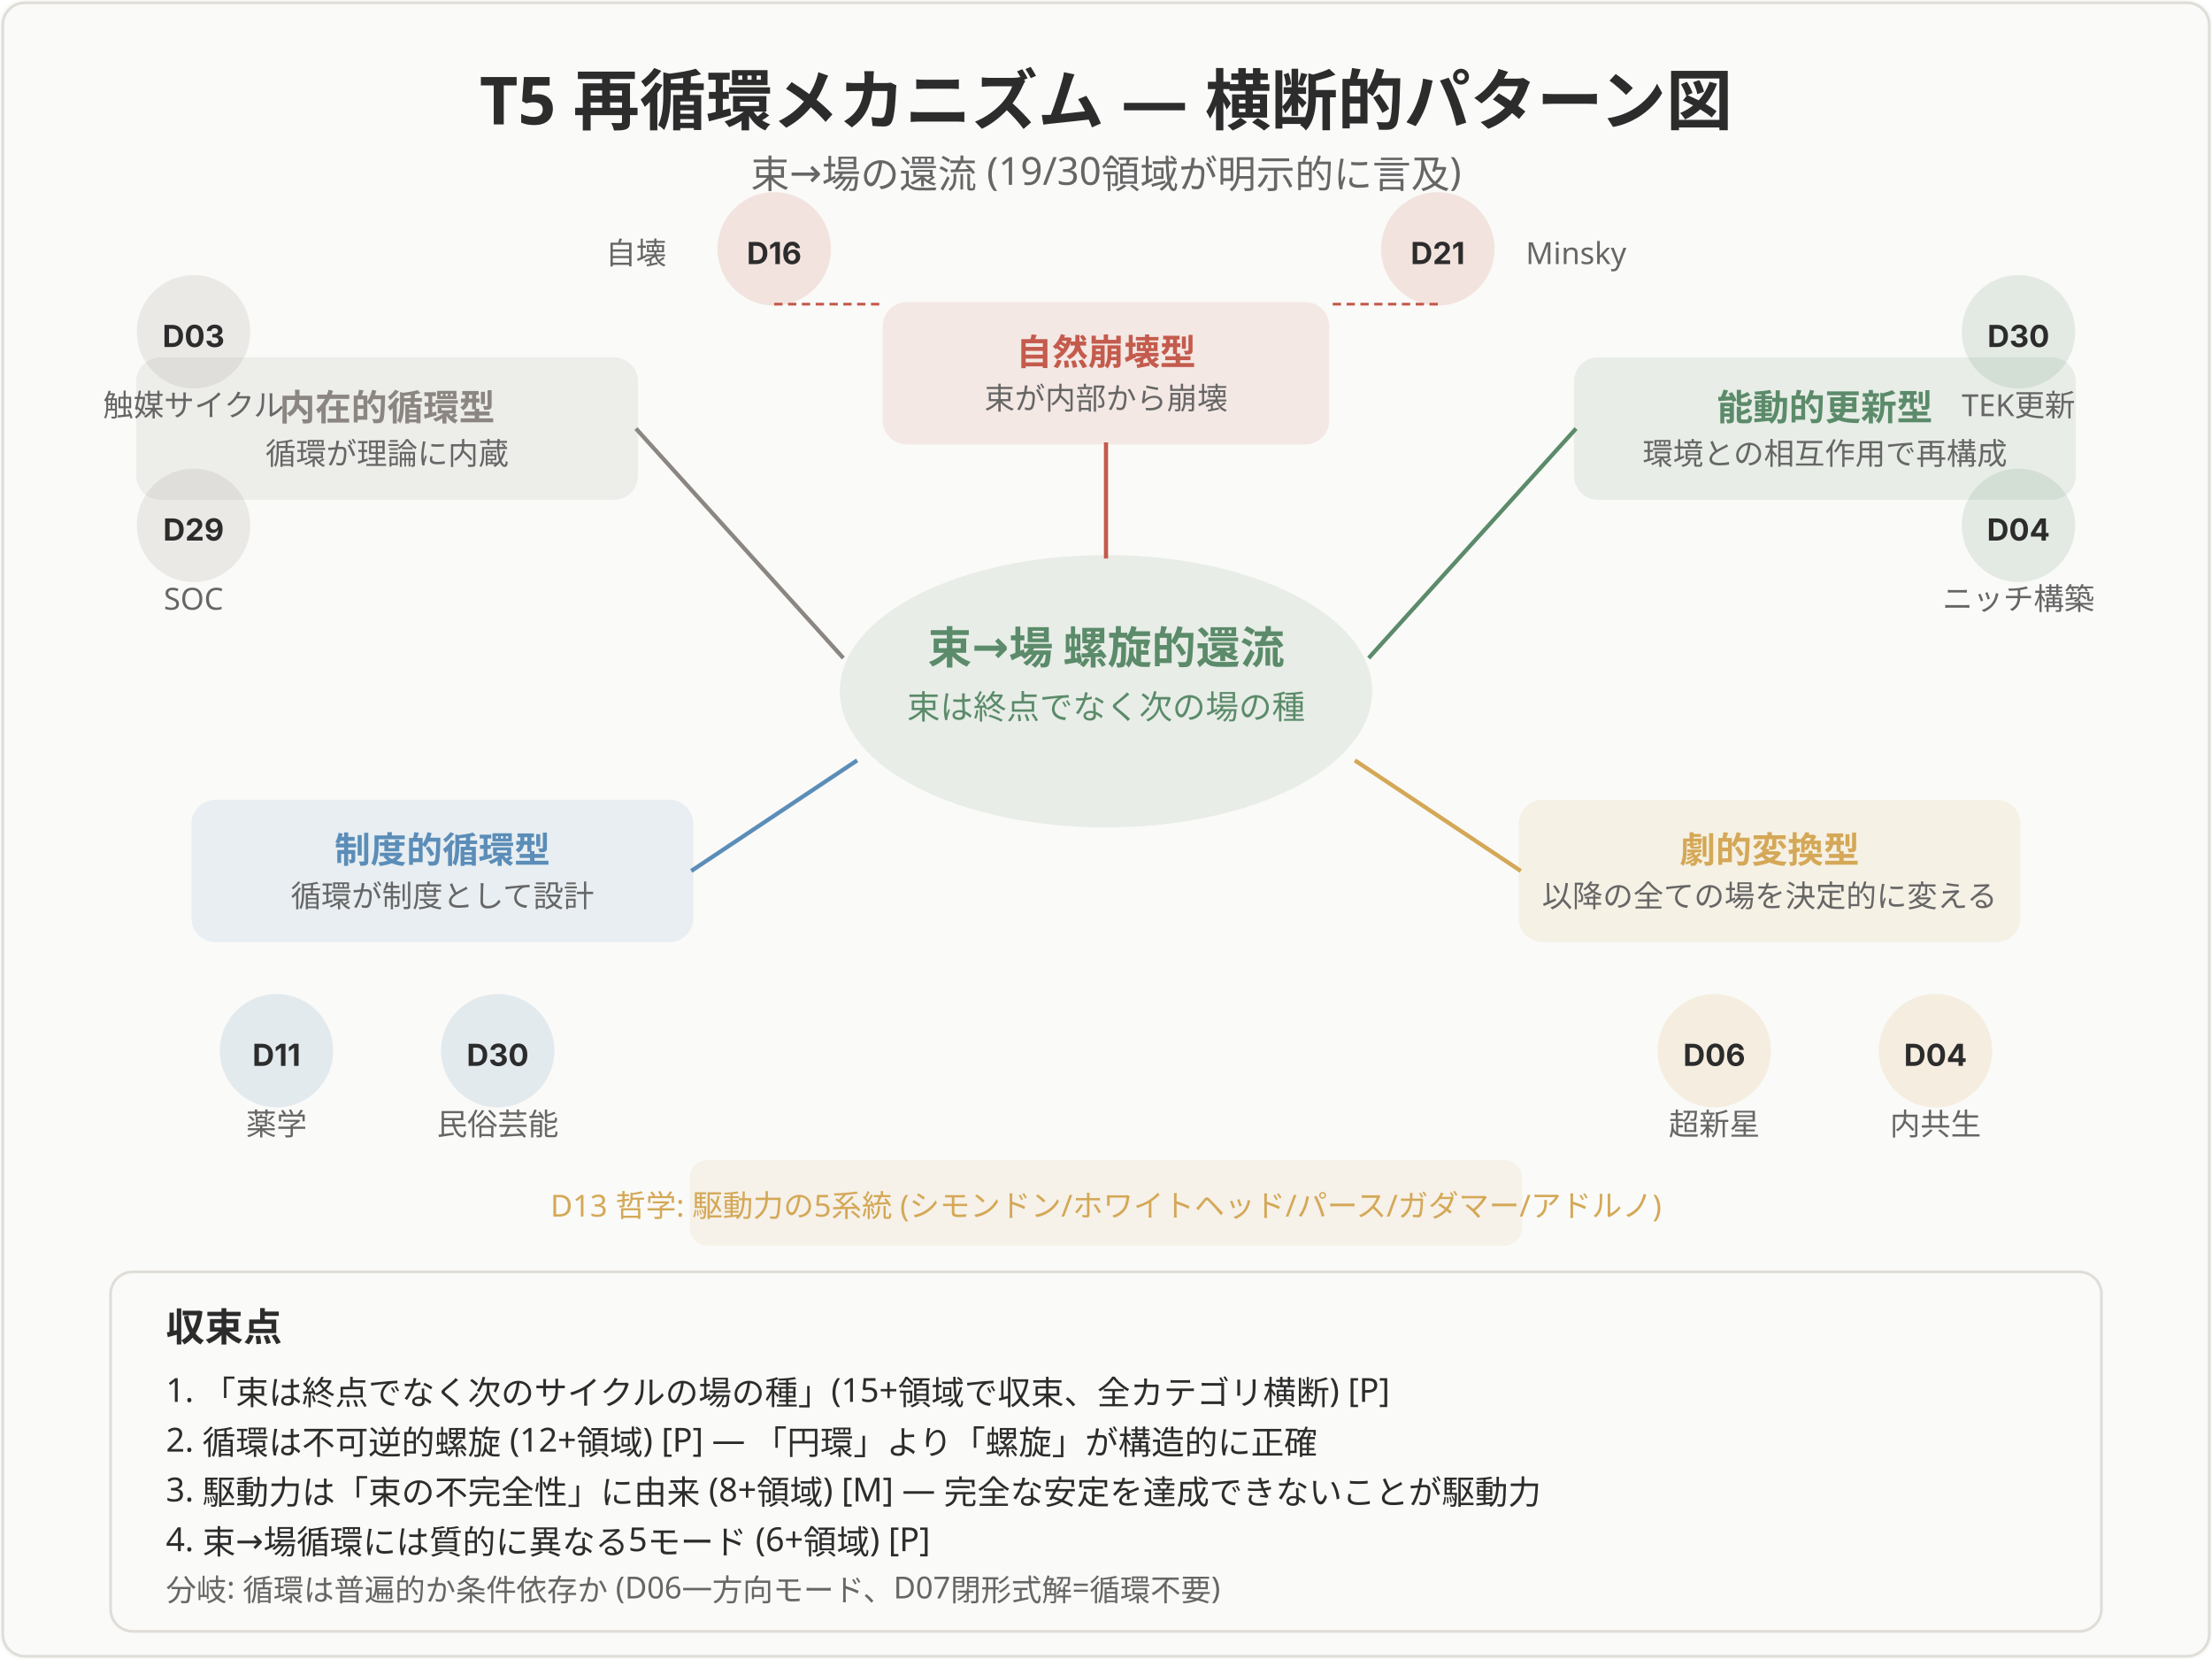
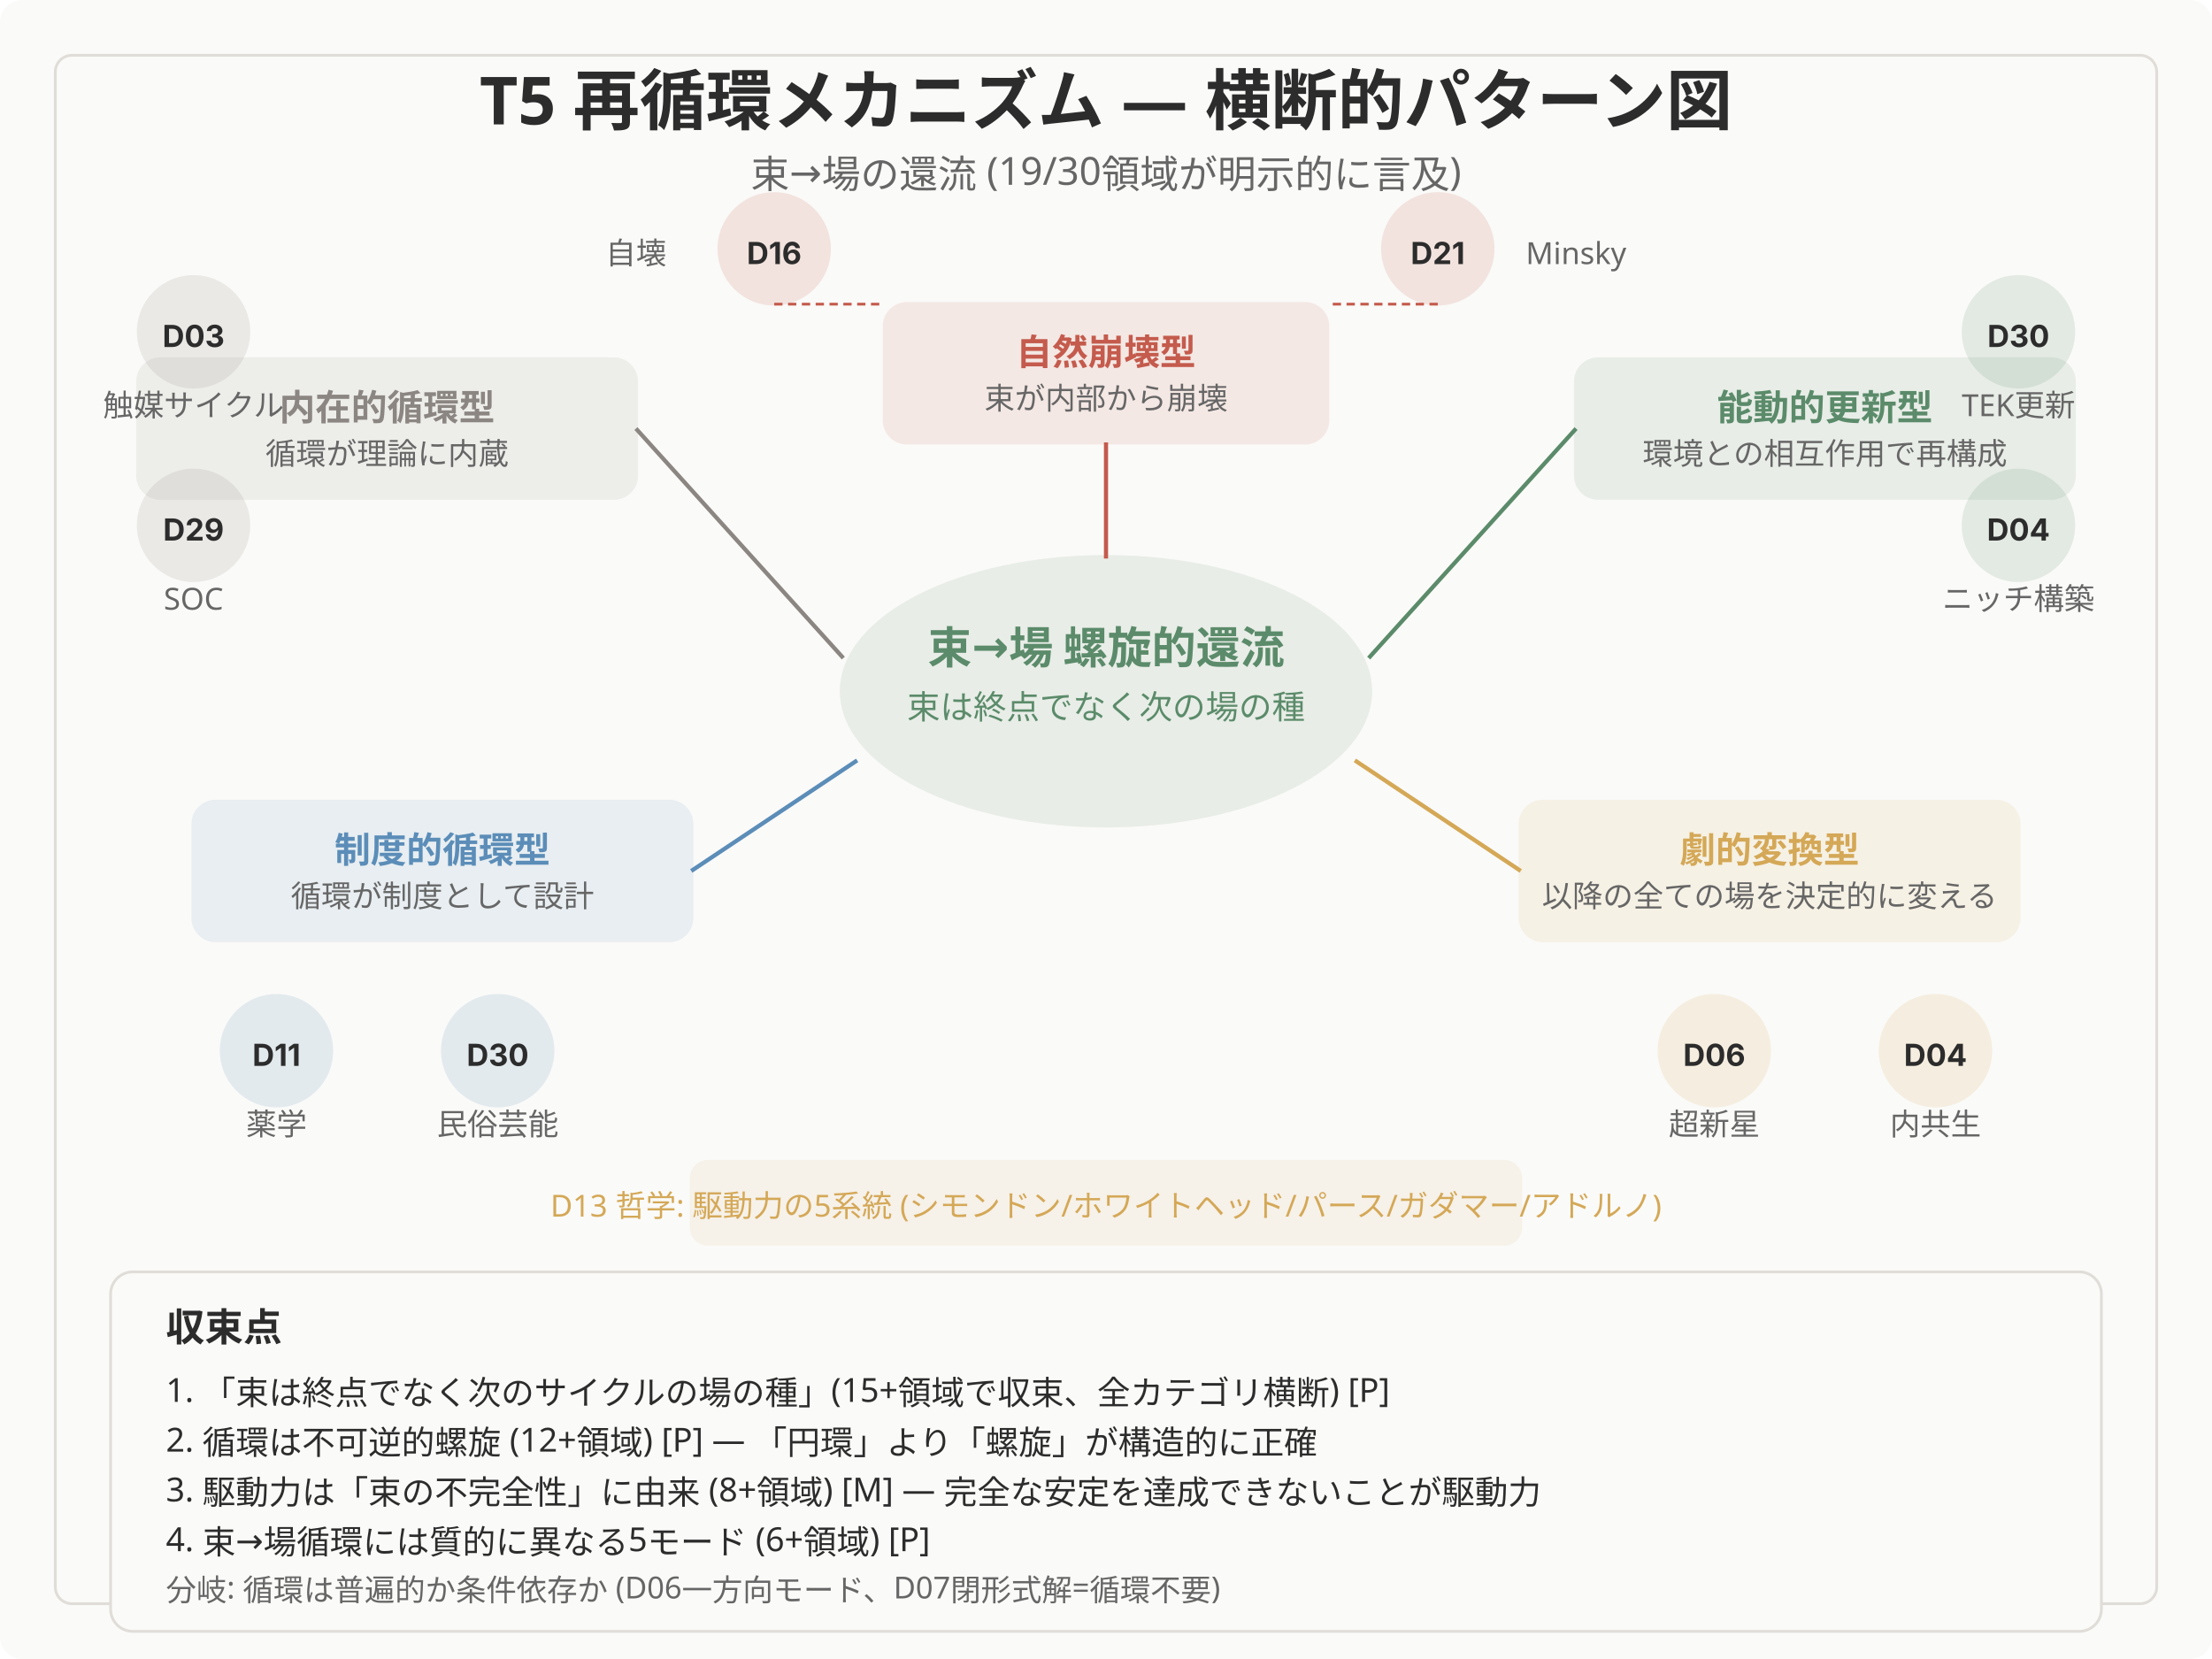
<svg xmlns="http://www.w3.org/2000/svg" viewBox="0 0 800 600">
  <defs>
    <marker id="arrowRC" markerWidth="8" markerHeight="6" refX="8" refY="3" orient="auto">
      <polygon points="0 0, 8 3, 0 6" fill="#666666" />
    </marker>
  </defs>
+   <style>
+     .title { font-family: 'Hiragino Sans', 'Noto Sans JP', sans-serif; font-size: 24px; fill: #2C2C2C; font-weight: bold; }
+     .subtitle { font-family: 'Hiragino Sans', 'Noto Sans JP', sans-serif; font-size: 14px; fill: #666666; }
+     .theme-label { font-family: 'Hiragino Sans', 'Noto Sans JP', sans-serif; font-size: 16px; font-weight: bold; }
+     .theme-sub { font-family: 'Hiragino Sans', 'Noto Sans JP', sans-serif; font-size: 12px; }
+     .mode-title { font-family: 'Hiragino Sans', 'Noto Sans JP', sans-serif; font-size: 13px; font-weight: bold; }
+     .mode-desc { font-family: 'Hiragino Sans', 'Noto Sans JP', sans-serif; font-size: 11px; fill: #666666; }
+     .domain-id { font-family: 'Inter', 'Helvetica Neue', sans-serif; font-size: 11px; fill: #2C2C2C; font-weight: bold; }
+     .domain-desc { font-family: 'Hiragino Sans', 'Noto Sans JP', sans-serif; font-size: 11px; fill: #666666; }
+     .note { font-family: 'Hiragino Sans', 'Noto Sans JP', sans-serif; font-size: 11px; }
+     .summary-title { font-family: 'Hiragino Sans', 'Noto Sans JP', sans-serif; font-size: 14px; fill: #2C2C2C; font-weight: bold; }
+     .summary-text { font-family: 'Hiragino Sans', 'Noto Sans JP', sans-serif; font-size: 12px; fill: #2C2C2C; }
+     .summary-note { font-family: 'Hiragino Sans', 'Noto Sans JP', sans-serif; font-size: 11px; fill: #666666; }
+   </style>
  <rect width="800" height="600" fill="#FAFAF8" rx="8" />
-   <rect x="1" y="1" width="798" height="598" fill="none" stroke="#E0DDD8" stroke-width="1" rx="8" />
-   <text x="400" y="45" text-anchor="middle" font-family="'Hiragino Sans', 'Noto Sans JP', sans-serif" font-size="24" fill="#2C2C2C" font-weight="bold">T5 再循環メカニズム — 横断的パターン図</text>
-   <text x="400" y="68" text-anchor="middle" font-family="'Hiragino Sans', 'Noto Sans JP', sans-serif" font-size="14" fill="#666666">束→場の還流 (19/30領域が明示的に言及)</text>
+   <rect x="20" y="20" width="760" height="560" fill="none" stroke="#E0DDD8" stroke-width="1" rx="6" />
+   <text x="400" y="45" text-anchor="middle" class="title">T5 再循環メカニズム — 横断的パターン図</text>
+   <text x="400" y="68" text-anchor="middle" class="subtitle">束→場の還流 (19/30領域が明示的に言及)</text>
  <ellipse cx="400" cy="250" rx="95" ry="48" fill="#5B8B6A" opacity="0.12" stroke="#5B8B6A" stroke-width="2.5" />
-   <text x="400" y="240" text-anchor="middle" font-family="'Hiragino Sans', 'Noto Sans JP', sans-serif" font-size="16" fill="#5B8B6A" font-weight="bold">束→場 螺旋的還流</text>
-   <text x="400" y="260" text-anchor="middle" font-family="'Hiragino Sans', 'Noto Sans JP', sans-serif" font-size="12" fill="#5B8B6A">束は終点でなく次の場の種</text>
+   <text x="400" y="240" text-anchor="middle" class="theme-label" fill="#5B8B6A">束→場 螺旋的還流</text>
+   <text x="400" y="260" text-anchor="middle" class="theme-sub" fill="#5B8B6A">束は終点でなく次の場の種</text>
  <rect x="320" y="110" width="160" height="50" rx="8" fill="#C45B4D" opacity="0.12" stroke="#C45B4D" stroke-width="1.5" />
-   <text x="400" y="132" text-anchor="middle" font-family="'Hiragino Sans', 'Noto Sans JP', sans-serif" font-size="13" fill="#C45B4D" font-weight="bold">自然崩壊型</text>
-   <text x="400" y="148" text-anchor="middle" font-family="'Hiragino Sans', 'Noto Sans JP', sans-serif" font-size="11" fill="#666666">束が内部から崩壊</text>
+   <text x="400" y="132" text-anchor="middle" class="mode-title" fill="#C45B4D">自然崩壊型</text>
+   <text x="400" y="148" text-anchor="middle" class="mode-desc">束が内部から崩壊</text>
  <line x1="400" y1="160" x2="400" y2="202" stroke="#C45B4D" stroke-width="1.5" />
  <circle cx="280" cy="90" r="20" fill="#C45B4D" opacity="0.15" stroke="#C45B4D" stroke-width="1" />
-   <text x="280" y="95.5" text-anchor="middle" font-family="'Inter', 'Helvetica Neue', sans-serif" font-size="11" fill="#2C2C2C" font-weight="bold">D16</text>
-   <text x="230" y="95.5" text-anchor="middle" font-family="'Hiragino Sans', 'Noto Sans JP', sans-serif" font-size="11" fill="#666666">自壊</text>
+   <text x="280" y="95.5" text-anchor="middle" class="domain-id">D16</text>
+   <text x="230" y="95.5" text-anchor="middle" class="domain-desc">自壊</text>
  <line x1="280" y1="110" x2="320" y2="110" stroke="#C45B4D" stroke-width="1" stroke-dasharray="3,2" />
  <circle cx="520" cy="90" r="20" fill="#C45B4D" opacity="0.15" stroke="#C45B4D" stroke-width="1" />
-   <text x="520" y="95.5" text-anchor="middle" font-family="'Inter', 'Helvetica Neue', sans-serif" font-size="11" fill="#2C2C2C" font-weight="bold">D21</text>
-   <text x="570" y="95.5" text-anchor="middle" font-family="'Hiragino Sans', 'Noto Sans JP', sans-serif" font-size="11" fill="#666666">Minsky</text>
+   <text x="520" y="95.5" text-anchor="middle" class="domain-id">D21</text>
+   <text x="570" y="95.5" text-anchor="middle" class="domain-desc">Minsky</text>
  <line x1="520" y1="110" x2="480" y2="110" stroke="#C45B4D" stroke-width="1" stroke-dasharray="3,2" />
  <rect x="570" y="130" width="180" height="50" rx="8" fill="#5B8B6A" opacity="0.12" stroke="#5B8B6A" stroke-width="1.5" />
-   <text x="660" y="152" text-anchor="middle" font-family="'Hiragino Sans', 'Noto Sans JP', sans-serif" font-size="13" fill="#5B8B6A" font-weight="bold">能動的更新型</text>
-   <text x="660" y="168" text-anchor="middle" font-family="'Hiragino Sans', 'Noto Sans JP', sans-serif" font-size="11" fill="#666666">環境との相互作用で再構成</text>
+   <text x="660" y="152" text-anchor="middle" class="mode-title" fill="#5B8B6A">能動的更新型</text>
+   <text x="660" y="168" text-anchor="middle" class="mode-desc">環境との相互作用で再構成</text>
  <line x1="570" y1="155" x2="495" y2="238" stroke="#5B8B6A" stroke-width="1.5" />
  <circle cx="730" cy="190" r="20" fill="#5B8B6A" opacity="0.15" stroke="#5B8B6A" stroke-width="1" />
-   <text x="730" y="195.5" text-anchor="middle" font-family="'Inter', 'Helvetica Neue', sans-serif" font-size="11" fill="#2C2C2C" font-weight="bold">D04</text>
-   <text x="730" y="220.5" text-anchor="middle" font-family="'Hiragino Sans', 'Noto Sans JP', sans-serif" font-size="11" fill="#666666">ニッチ構築</text>
+   <text x="730" y="195.5" text-anchor="middle" class="domain-id">D04</text>
+   <text x="730" y="220.5" text-anchor="middle" class="domain-desc">ニッチ構築</text>
  <circle cx="730" cy="120" r="20" fill="#5B8B6A" opacity="0.15" stroke="#5B8B6A" stroke-width="1" />
-   <text x="730" y="125.5" text-anchor="middle" font-family="'Inter', 'Helvetica Neue', sans-serif" font-size="11" fill="#2C2C2C" font-weight="bold">D30</text>
-   <text x="730" y="150.5" text-anchor="middle" font-family="'Hiragino Sans', 'Noto Sans JP', sans-serif" font-size="11" fill="#666666">TEK更新</text>
+   <text x="730" y="125.5" text-anchor="middle" class="domain-id">D30</text>
+   <text x="730" y="150.5" text-anchor="middle" class="domain-desc">TEK更新</text>
  <rect x="550" y="290" width="180" height="50" rx="8" fill="#D4A857" opacity="0.12" stroke="#D4A857" stroke-width="1.5" />
-   <text x="640" y="312" text-anchor="middle" font-family="'Hiragino Sans', 'Noto Sans JP', sans-serif" font-size="13" fill="#D4A857" font-weight="bold">劇的変換型</text>
-   <text x="640" y="328" text-anchor="middle" font-family="'Hiragino Sans', 'Noto Sans JP', sans-serif" font-size="11" fill="#666666">以降の全ての場を決定的に変える</text>
+   <text x="640" y="312" text-anchor="middle" class="mode-title" fill="#D4A857">劇的変換型</text>
+   <text x="640" y="328" text-anchor="middle" class="mode-desc">以降の全ての場を決定的に変える</text>
  <line x1="550" y1="315" x2="490" y2="275" stroke="#D4A857" stroke-width="1.5" />
  <circle cx="700" cy="380" r="20" fill="#D4A857" opacity="0.15" stroke="#D4A857" stroke-width="1" />
-   <text x="700" y="385.5" text-anchor="middle" font-family="'Inter', 'Helvetica Neue', sans-serif" font-size="11" fill="#2C2C2C" font-weight="bold">D04</text>
-   <text x="700" y="410.5" text-anchor="middle" font-family="'Hiragino Sans', 'Noto Sans JP', sans-serif" font-size="11" fill="#666666">内共生</text>
+   <text x="700" y="385.5" text-anchor="middle" class="domain-id">D04</text>
+   <text x="700" y="410.5" text-anchor="middle" class="domain-desc">内共生</text>
  <circle cx="620" cy="380" r="20" fill="#D4A857" opacity="0.15" stroke="#D4A857" stroke-width="1" />
-   <text x="620" y="385.5" text-anchor="middle" font-family="'Inter', 'Helvetica Neue', sans-serif" font-size="11" fill="#2C2C2C" font-weight="bold">D06</text>
-   <text x="620" y="410.5" text-anchor="middle" font-family="'Hiragino Sans', 'Noto Sans JP', sans-serif" font-size="11" fill="#666666">超新星</text>
+   <text x="620" y="385.5" text-anchor="middle" class="domain-id">D06</text>
+   <text x="620" y="410.5" text-anchor="middle" class="domain-desc">超新星</text>
  <rect x="70" y="290" width="180" height="50" rx="8" fill="#5B8DB8" opacity="0.12" stroke="#5B8DB8" stroke-width="1.5" />
-   <text x="160" y="312" text-anchor="middle" font-family="'Hiragino Sans', 'Noto Sans JP', sans-serif" font-size="13" fill="#5B8DB8" font-weight="bold">制度的循環型</text>
-   <text x="160" y="328" text-anchor="middle" font-family="'Hiragino Sans', 'Noto Sans JP', sans-serif" font-size="11" fill="#666666">循環が制度として設計</text>
+   <text x="160" y="312" text-anchor="middle" class="mode-title" fill="#5B8DB8">制度的循環型</text>
+   <text x="160" y="328" text-anchor="middle" class="mode-desc">循環が制度として設計</text>
  <line x1="250" y1="315" x2="310" y2="275" stroke="#5B8DB8" stroke-width="1.5" />
  <circle cx="100" cy="380" r="20" fill="#5B8DB8" opacity="0.15" stroke="#5B8DB8" stroke-width="1" />
-   <text x="100" y="385.5" text-anchor="middle" font-family="'Inter', 'Helvetica Neue', sans-serif" font-size="11" fill="#2C2C2C" font-weight="bold">D11</text>
-   <text x="100" y="410.5" text-anchor="middle" font-family="'Hiragino Sans', 'Noto Sans JP', sans-serif" font-size="11" fill="#666666">薬学</text>
+   <text x="100" y="385.5" text-anchor="middle" class="domain-id">D11</text>
+   <text x="100" y="410.5" text-anchor="middle" class="domain-desc">薬学</text>
  <circle cx="180" cy="380" r="20" fill="#5B8DB8" opacity="0.15" stroke="#5B8DB8" stroke-width="1" />
-   <text x="180" y="385.5" text-anchor="middle" font-family="'Inter', 'Helvetica Neue', sans-serif" font-size="11" fill="#2C2C2C" font-weight="bold">D30</text>
-   <text x="180" y="410.5" text-anchor="middle" font-family="'Hiragino Sans', 'Noto Sans JP', sans-serif" font-size="11" fill="#666666">民俗芸能</text>
+   <text x="180" y="385.5" text-anchor="middle" class="domain-id">D30</text>
+   <text x="180" y="410.5" text-anchor="middle" class="domain-desc">民俗芸能</text>
  <rect x="50" y="130" width="180" height="50" rx="8" fill="#8B8682" opacity="0.12" stroke="#8B8682" stroke-width="1.5" />
-   <text x="140" y="152" text-anchor="middle" font-family="'Hiragino Sans', 'Noto Sans JP', sans-serif" font-size="13" fill="#8B8682" font-weight="bold">内在的循環型</text>
-   <text x="140" y="168" text-anchor="middle" font-family="'Hiragino Sans', 'Noto Sans JP', sans-serif" font-size="11" fill="#666666">循環が理論に内蔵</text>
+   <text x="140" y="152" text-anchor="middle" class="mode-title" fill="#8B8682">内在的循環型</text>
+   <text x="140" y="168" text-anchor="middle" class="mode-desc">循環が理論に内蔵</text>
  <line x1="230" y1="155" x2="305" y2="238" stroke="#8B8682" stroke-width="1.5" />
  <circle cx="70" cy="190" r="20" fill="#8B8682" opacity="0.15" stroke="#8B8682" stroke-width="1" />
-   <text x="70" y="195.5" text-anchor="middle" font-family="'Inter', 'Helvetica Neue', sans-serif" font-size="11" fill="#2C2C2C" font-weight="bold">D29</text>
-   <text x="70" y="220.5" text-anchor="middle" font-family="'Hiragino Sans', 'Noto Sans JP', sans-serif" font-size="11" fill="#666666">SOC</text>
+   <text x="70" y="195.5" text-anchor="middle" class="domain-id">D29</text>
+   <text x="70" y="220.5" text-anchor="middle" class="domain-desc">SOC</text>
  <circle cx="70" cy="120" r="20" fill="#8B8682" opacity="0.15" stroke="#8B8682" stroke-width="1" />
-   <text x="70" y="125.5" text-anchor="middle" font-family="'Inter', 'Helvetica Neue', sans-serif" font-size="11" fill="#2C2C2C" font-weight="bold">D03</text>
-   <text x="70" y="150.5" text-anchor="middle" font-family="'Hiragino Sans', 'Noto Sans JP', sans-serif" font-size="11" fill="#666666">触媒サイクル</text>
+   <text x="70" y="125.5" text-anchor="middle" class="domain-id">D03</text>
+   <text x="70" y="150.5" text-anchor="middle" class="domain-desc">触媒サイクル</text>
  <rect x="250" y="420" width="300" height="30" rx="6" fill="#D4A857" opacity="0.1" stroke="#D4A857" stroke-width="1" />
-   <text x="400" y="440" text-anchor="middle" font-family="'Hiragino Sans', 'Noto Sans JP', sans-serif" font-size="11" fill="#D4A857">D13 哲学: 駆動力の5系統 (シモンドン/ホワイトヘッド/パース/ガダマー/アドルノ)</text>
+   <text x="400" y="440" text-anchor="middle" class="note" fill="#D4A857">D13 哲学: 駆動力の5系統 (シモンドン/ホワイトヘッド/パース/ガダマー/アドルノ)</text>
  <rect x="40" y="460" width="720" height="130" rx="8" fill="#FAFAF8" stroke="#E0DDD8" stroke-width="1" />
-   <text x="60" y="485" font-family="'Hiragino Sans', 'Noto Sans JP', sans-serif" font-size="14" fill="#2C2C2C" font-weight="bold">収束点</text>
-   <text x="60" y="507" font-family="'Hiragino Sans', 'Noto Sans JP', sans-serif" font-size="12" fill="#2C2C2C">1. 「束は終点でなく次のサイクルの場の種」(15+領域で収束、全カテゴリ横断) [P]</text>
-   <text x="60" y="525" font-family="'Hiragino Sans', 'Noto Sans JP', sans-serif" font-size="12" fill="#2C2C2C">2. 循環は不可逆的螺旋 (12+領域) [P] — 「円環」より「螺旋」が構造的に正確</text>
-   <text x="60" y="543" font-family="'Hiragino Sans', 'Noto Sans JP', sans-serif" font-size="12" fill="#2C2C2C">3. 駆動力は「束の不完全性」に由来 (8+領域) [M] — 完全な安定を達成できないことが駆動力</text>
-   <text x="60" y="561" font-family="'Hiragino Sans', 'Noto Sans JP', sans-serif" font-size="12" fill="#2C2C2C">4. 束→場循環には質的に異なる5モード (6+領域) [P]</text>
-   <text x="60" y="579" font-family="'Hiragino Sans', 'Noto Sans JP', sans-serif" font-size="11" fill="#666666">分岐: 循環は普遍的か条件依存か (D06一方向モード、D07閉形式解=循環不要)</text>
+   <text x="60" y="485" class="summary-title">収束点</text>
+   <text x="60" y="507" class="summary-text">1. 「束は終点でなく次のサイクルの場の種」(15+領域で収束、全カテゴリ横断) [P]</text>
+   <text x="60" y="525" class="summary-text">2. 循環は不可逆的螺旋 (12+領域) [P] — 「円環」より「螺旋」が構造的に正確</text>
+   <text x="60" y="543" class="summary-text">3. 駆動力は「束の不完全性」に由来 (8+領域) [M] — 完全な安定を達成できないことが駆動力</text>
+   <text x="60" y="561" class="summary-text">4. 束→場循環には質的に異なる5モード (6+領域) [P]</text>
+   <text x="60" y="579" class="summary-note">分岐: 循環は普遍的か条件依存か (D06一方向モード、D07閉形式解=循環不要)</text>
</svg>
